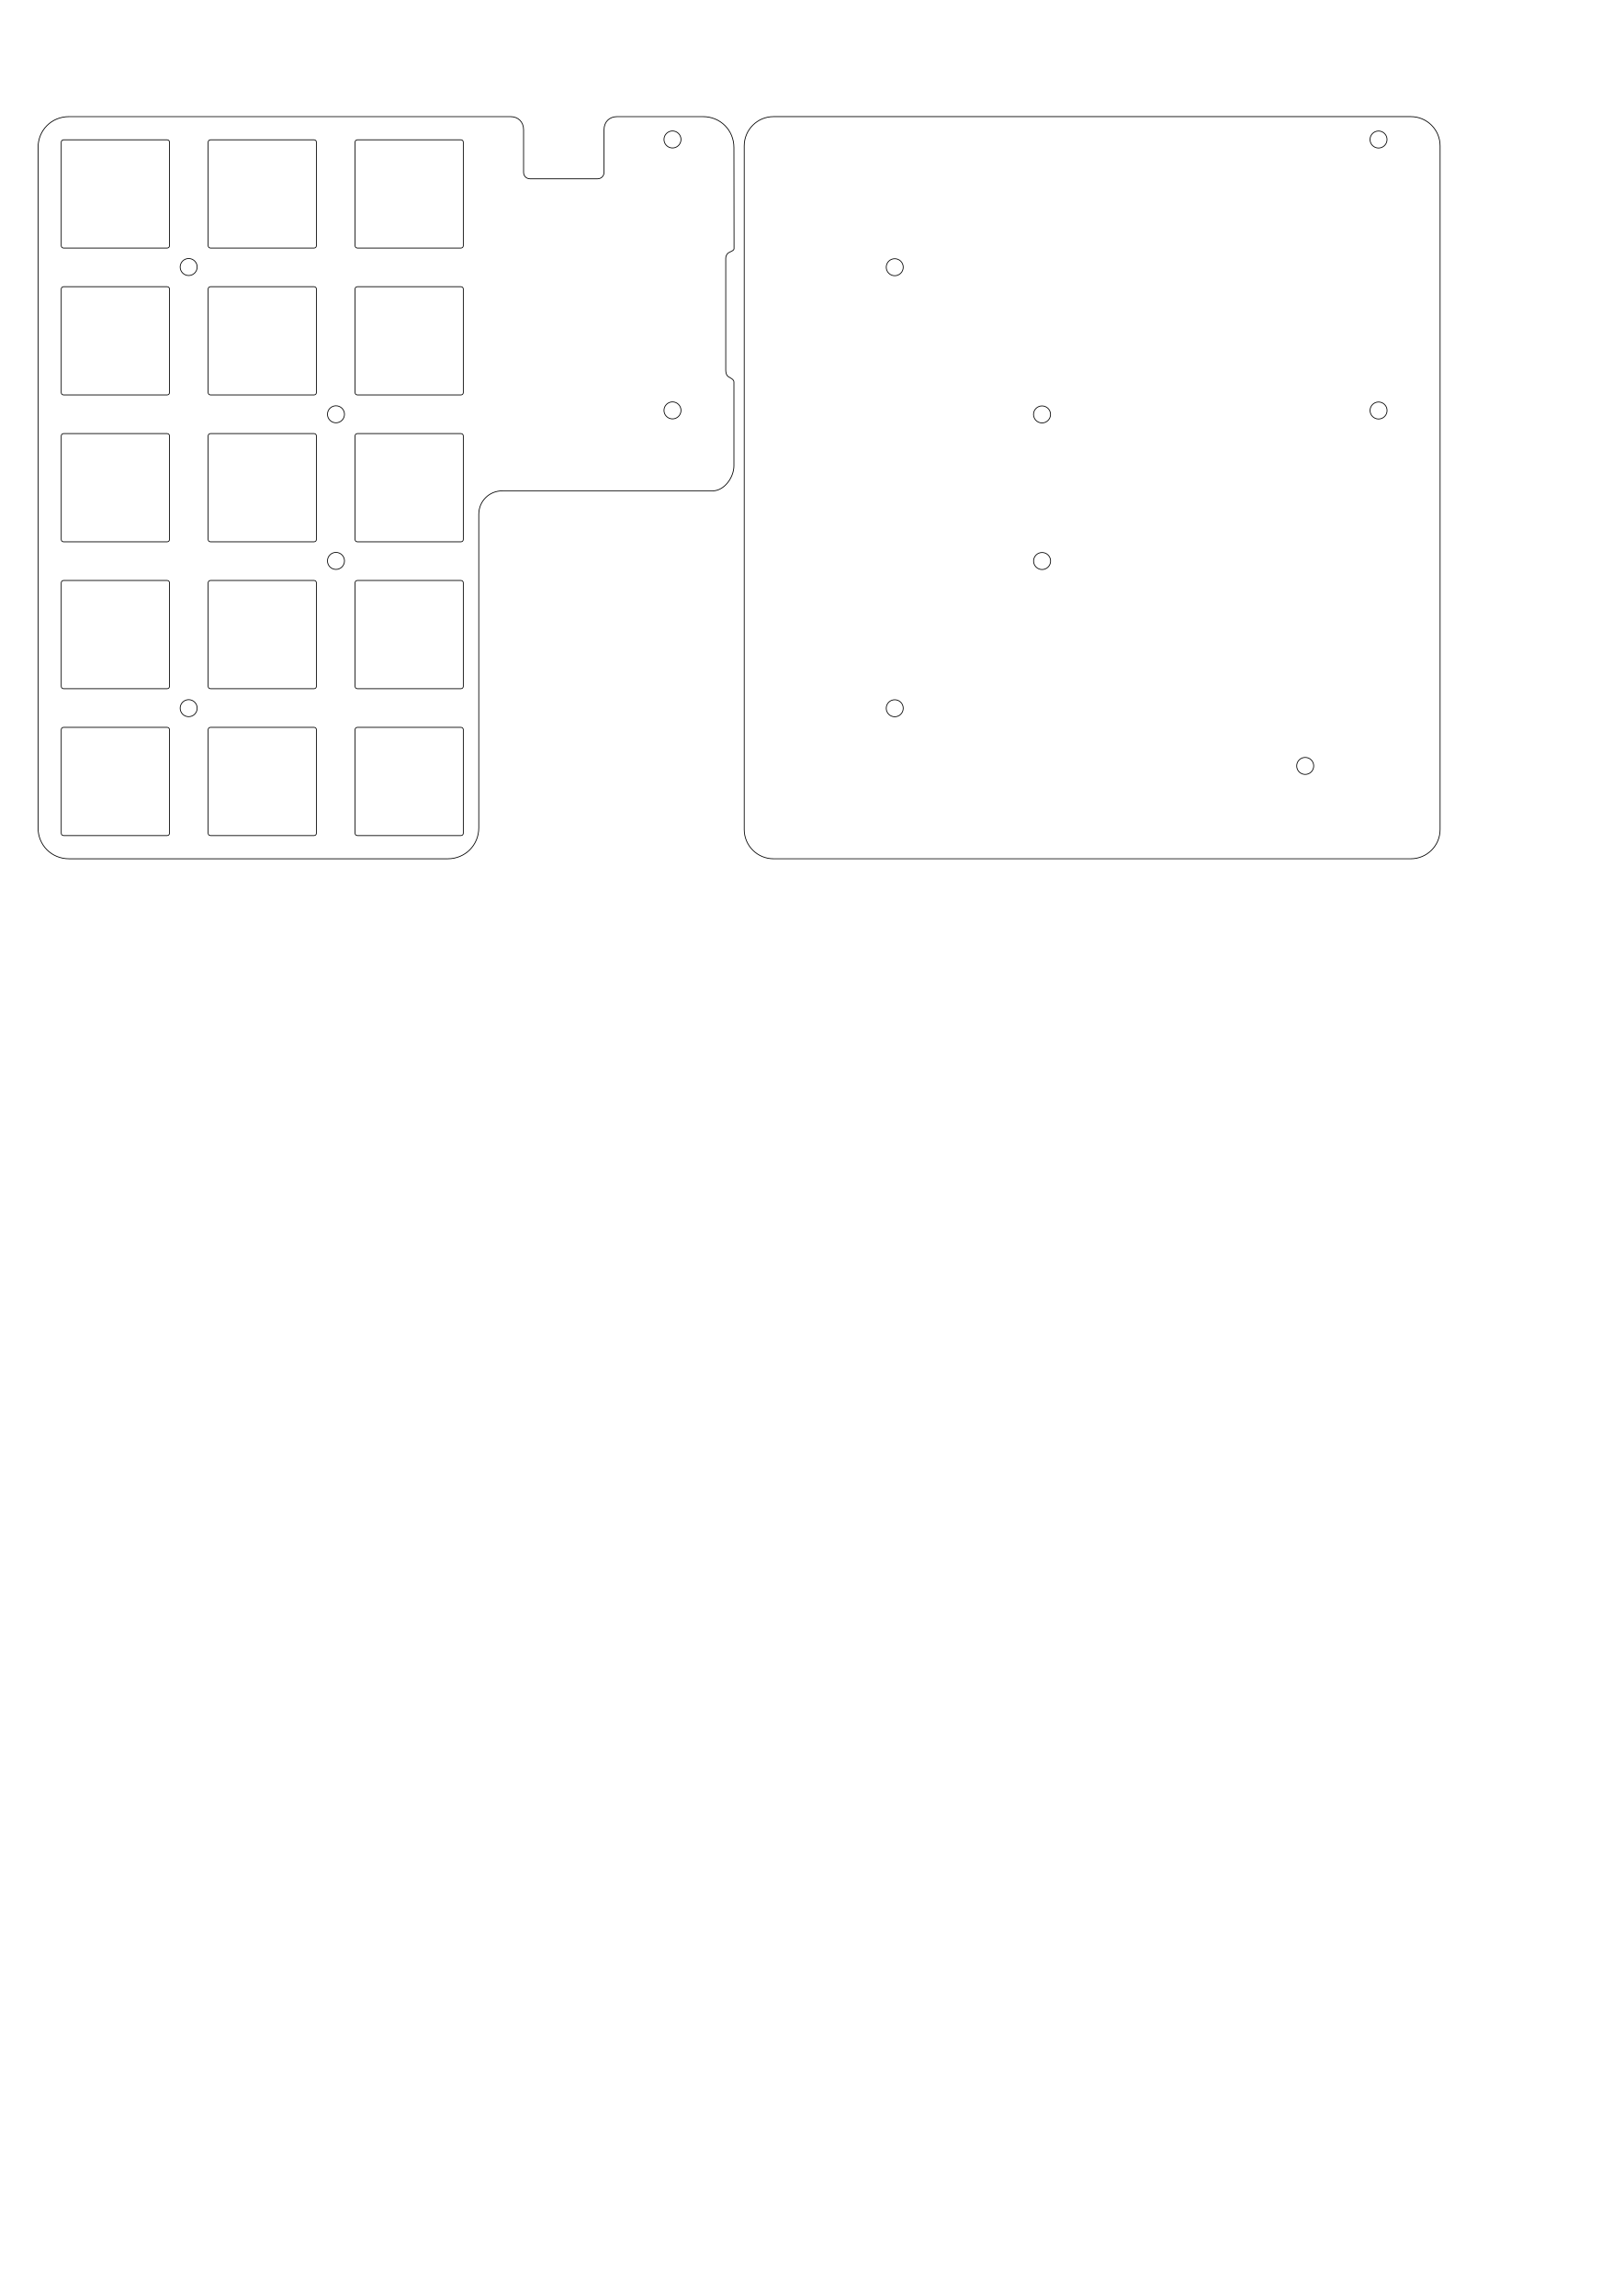
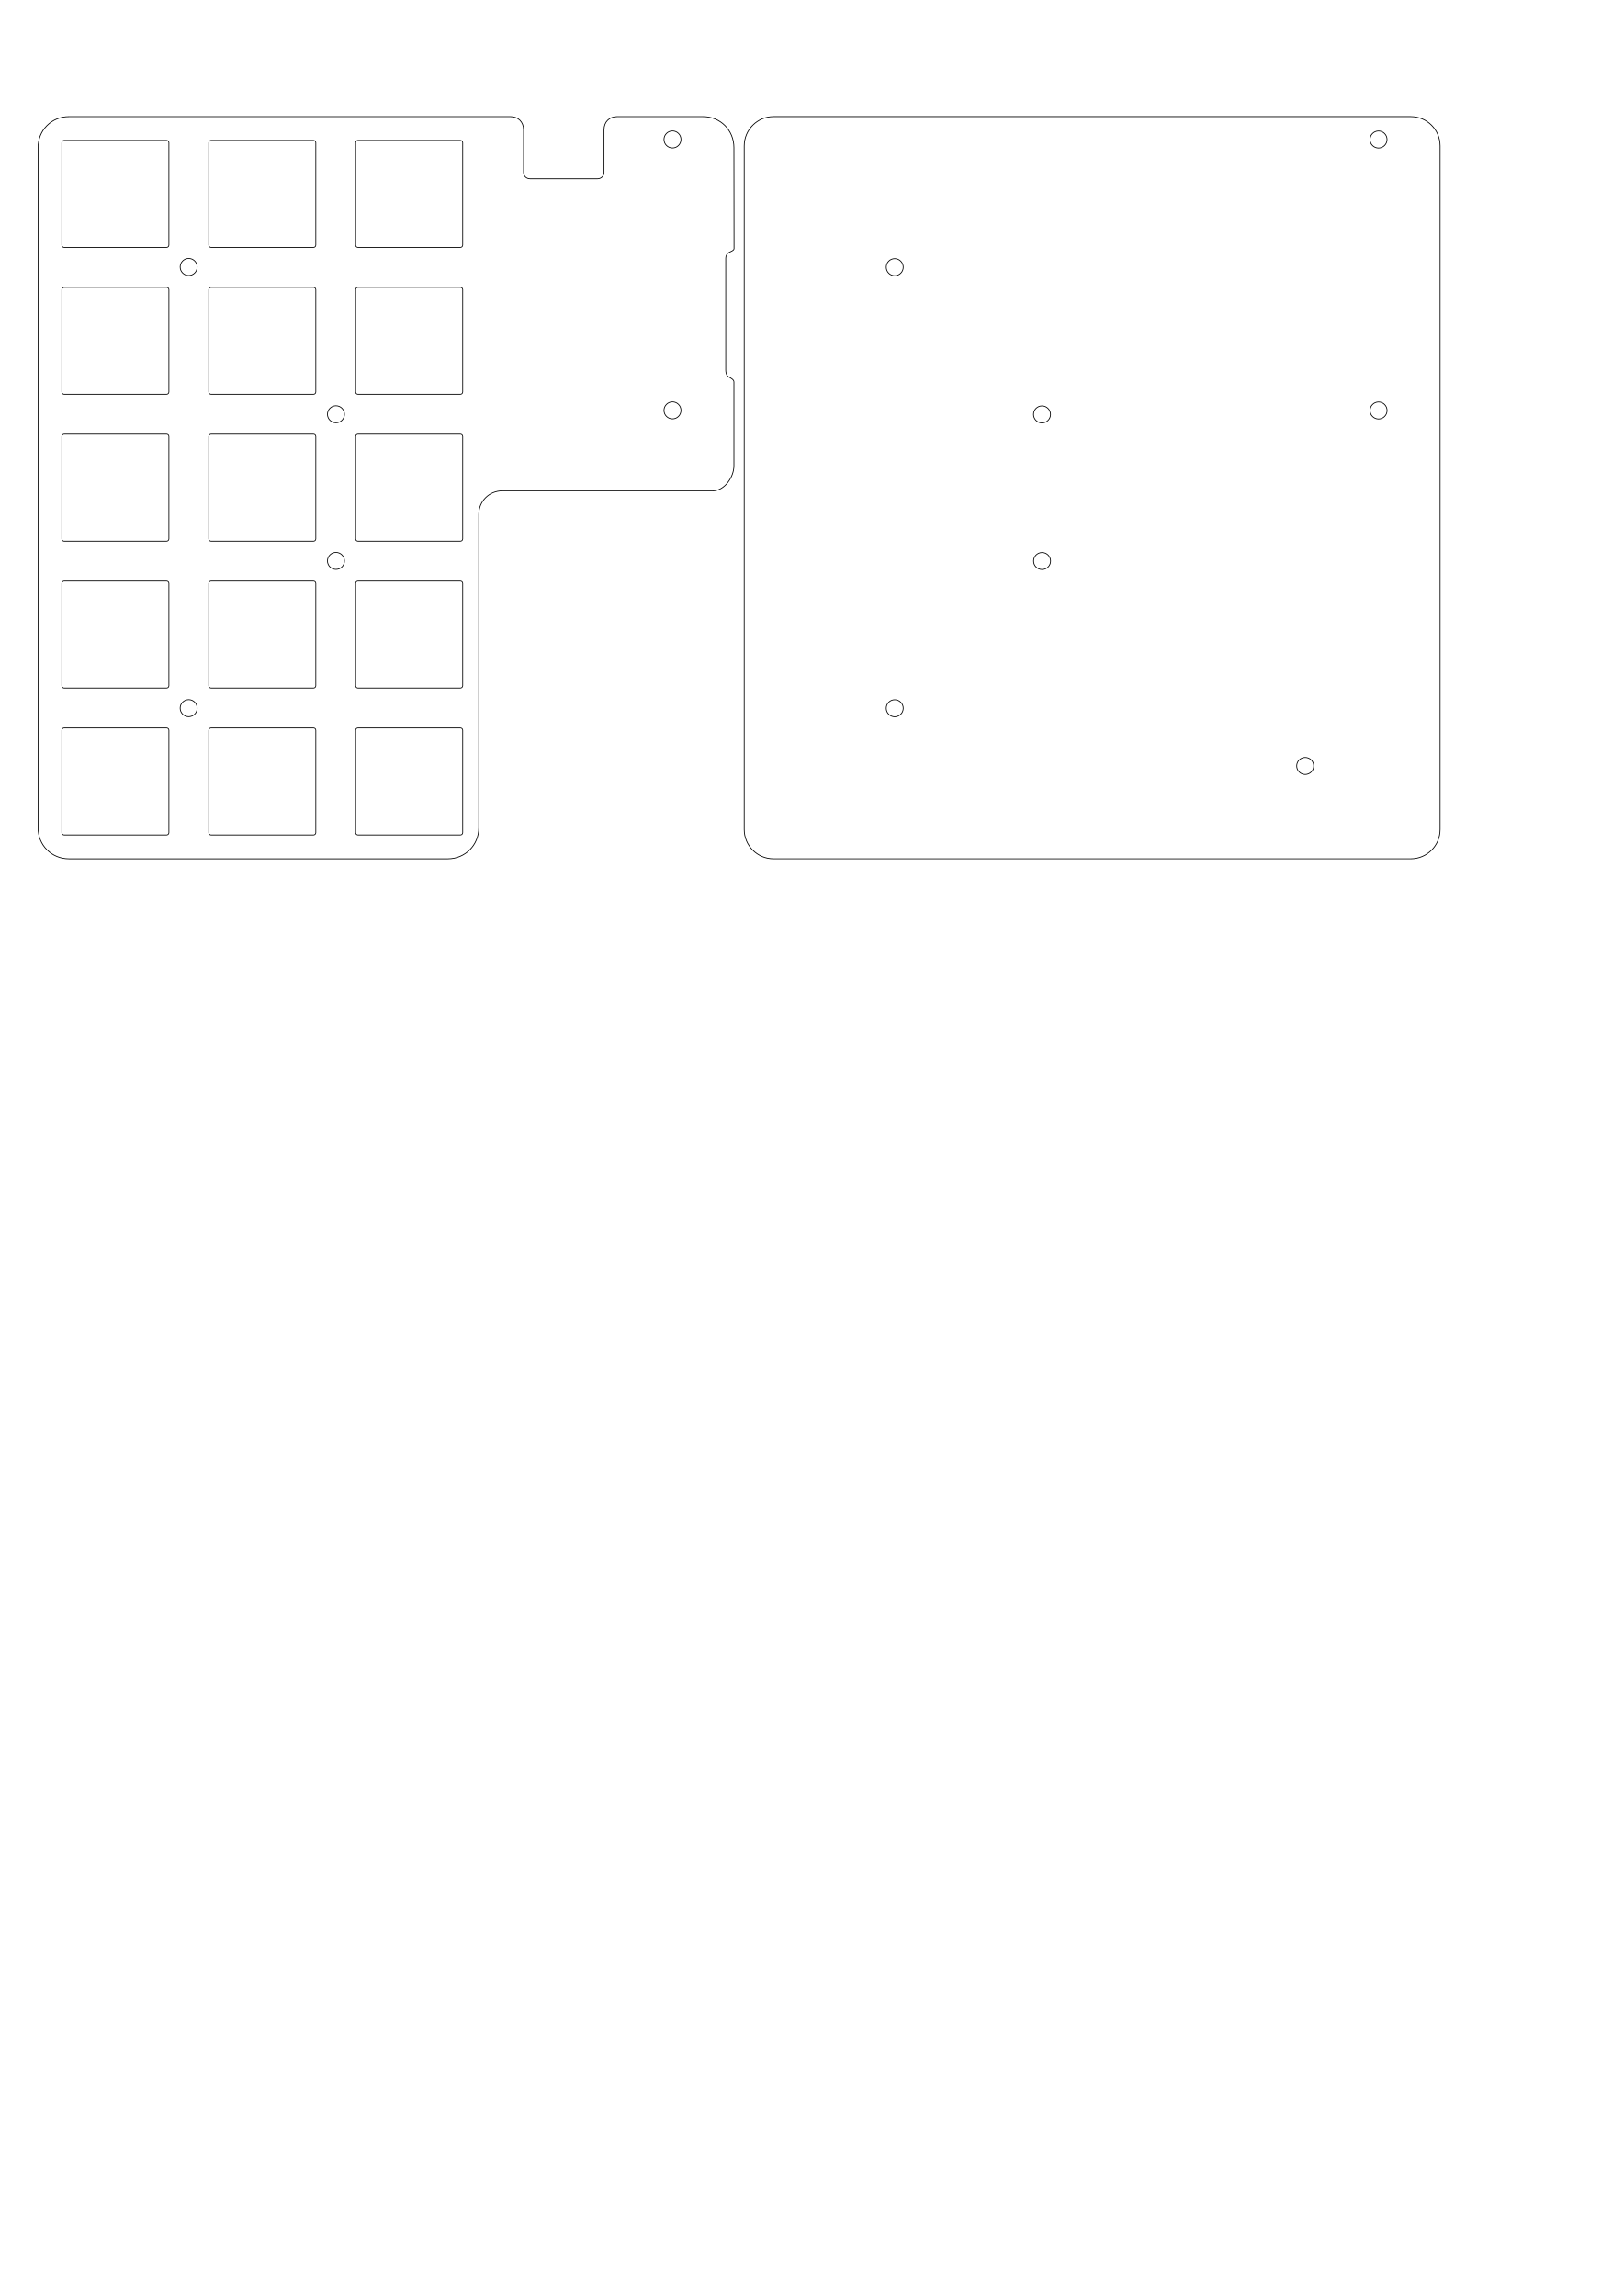
<svg xmlns="http://www.w3.org/2000/svg" width="210mm" height="297mm" viewBox="0 0 210 297" version="1.1" id="svg8">
  <defs id="defs2" />
  <g id="layer2" style="display:inline">
-     <g id="g1010" transform="translate(-13.88122,-45.71678)">
-       <path style="fill:none;stroke:#000000;stroke-width:0.1;stroke-linecap:butt;stroke-linejoin:miter;stroke-miterlimit:4;stroke-dasharray:none;stroke-opacity:1" d="m 106.057,109.212 c 1.497,0 2.746,-1.738 2.746,-3.246 l -3e-5,-10.845 c 0,-0.302 -0.407,-0.498 -0.699,-0.666 -0.278,-0.161 -0.36,-0.562 -0.36,-0.86 v -14.479 c 0,-0.253 0.129,-0.566 0.402,-0.724 0.274,-0.158 0.672,-0.268 0.672,-0.514 l -0.016,-13.074 c 0,-2.249 -1.752,-4 -4,-4 H 93.696 c -1.003,0 -1.692,0.682 -1.692,1.692 v 5.495 c 0,0.498 -0.352,0.855 -0.855,0.855 h -8.698 c -0.498,0 -0.854,-0.349 -0.854,-0.854 v -5.496 c 0,-1.004 -0.695,-1.692 -1.692,-1.692 H 22.803 c -2.252,0 -4,1.748 -4,4 v 88 c 0,2.25 1.75,4 4,4 l 49,1.8e-4 c 2.24,0 4,-1.771 4,-4 m 0,0 V 112.249 c 0,-1.694 1.341,-3.037 3.038,-3.037 h 27.216" id="path1396" />
-       <rect style="fill:none;fill-opacity:1;stroke:#000000;stroke-width:0.1;stroke-miterlimit:4;stroke-dasharray:none;stroke-opacity:1" y="139.804" x="21.803" height="14" width="14" id="rect1398" ry="0.3" />
-       <rect ry="0.3" id="rect1400" width="14" height="14" x="40.803" y="139.804" style="fill:none;fill-opacity:1;stroke:#000000;stroke-width:0.1;stroke-miterlimit:4;stroke-dasharray:none;stroke-opacity:1" />
-       <rect style="fill:none;fill-opacity:1;stroke:#000000;stroke-width:0.1;stroke-miterlimit:4;stroke-dasharray:none;stroke-opacity:1" y="139.804" x="59.803" height="14" width="14" id="rect1402" ry="0.3" />
-       <rect ry="0.3" id="rect1404" width="14" height="14" x="21.803" y="120.804" style="fill:none;fill-opacity:1;stroke:#000000;stroke-width:0.1;stroke-miterlimit:4;stroke-dasharray:none;stroke-opacity:1" />
-       <rect style="fill:none;fill-opacity:1;stroke:#000000;stroke-width:0.1;stroke-miterlimit:4;stroke-dasharray:none;stroke-opacity:1" y="120.804" x="40.803" height="14" width="14" id="rect1406" ry="0.3" />
-       <rect ry="0.3" id="rect1408" width="14" height="14" x="59.803" y="120.804" style="fill:none;fill-opacity:1;stroke:#000000;stroke-width:0.1;stroke-miterlimit:4;stroke-dasharray:none;stroke-opacity:1" />
-       <rect ry="0.3" id="rect1410" width="14" height="14" x="21.803" y="101.804" style="fill:none;fill-opacity:1;stroke:#000000;stroke-width:0.1;stroke-miterlimit:4;stroke-dasharray:none;stroke-opacity:1" />
-       <rect style="fill:none;fill-opacity:1;stroke:#000000;stroke-width:0.1;stroke-miterlimit:4;stroke-dasharray:none;stroke-opacity:1" y="101.804" x="40.803" height="14" width="14" id="rect1412" ry="0.3" />
-       <rect ry="0.3" id="rect1414" width="14" height="14" x="59.803" y="101.804" style="fill:none;fill-opacity:1;stroke:#000000;stroke-width:0.1;stroke-miterlimit:4;stroke-dasharray:none;stroke-opacity:1" />
-       <rect style="fill:none;fill-opacity:1;stroke:#000000;stroke-width:0.1;stroke-miterlimit:4;stroke-dasharray:none;stroke-opacity:1" y="82.804" x="21.803" height="14" width="14" id="rect1416" ry="0.3" />
-       <rect ry="0.3" id="rect1418" width="14" height="14" x="40.803" y="82.804" style="fill:none;fill-opacity:1;stroke:#000000;stroke-width:0.1;stroke-miterlimit:4;stroke-dasharray:none;stroke-opacity:1" />
-       <rect style="fill:none;fill-opacity:1;stroke:#000000;stroke-width:0.1;stroke-miterlimit:4;stroke-dasharray:none;stroke-opacity:1" y="82.804" x="59.803" height="14" width="14" id="rect1420" ry="0.3" />
-       <rect ry="0.3" id="rect1422" width="14" height="14" x="21.803" y="63.804" style="fill:none;fill-opacity:1;stroke:#000000;stroke-width:0.1;stroke-miterlimit:4;stroke-dasharray:none;stroke-opacity:1" />
-       <rect style="fill:none;fill-opacity:1;stroke:#000000;stroke-width:0.1;stroke-miterlimit:4;stroke-dasharray:none;stroke-opacity:1" y="63.804" x="40.803" height="14" width="14" id="rect1424" ry="0.3" />
-       <rect ry="0.3" id="rect1426" width="14" height="14" x="59.803" y="63.804" style="fill:none;fill-opacity:1;stroke:#000000;stroke-width:0.1;stroke-miterlimit:4;stroke-dasharray:none;stroke-opacity:1" />
-       <circle style="fill:none;stroke:#000000;stroke-width:0.1;stroke-miterlimit:4;stroke-dasharray:none;stroke-opacity:1" id="circle1430" cx="57.334" cy="99.307" r="1.1" />
-       <circle style="fill:none;stroke:#000000;stroke-width:0.1;stroke-miterlimit:4;stroke-dasharray:none;stroke-opacity:1" id="circle1432" cx="38.283" cy="80.257" r="1.1" />
-       <circle style="fill:none;stroke:#000000;stroke-width:0.1;stroke-miterlimit:4;stroke-dasharray:none;stroke-opacity:1" id="circle1438" cx="57.334" cy="118.273" r="1.1" />
-       <circle style="fill:none;stroke:#000000;stroke-width:0.1;stroke-miterlimit:4;stroke-dasharray:none;stroke-opacity:1" id="circle1440" cx="38.283" cy="137.323" r="1.1" />
-       <circle r="1.1" cy="63.758" cx="100.858" id="circle1450" style="fill:none;stroke:#000000;stroke-width:0.1;stroke-miterlimit:4;stroke-dasharray:none;stroke-opacity:1" />
-       <circle style="fill:none;stroke:#000000;stroke-width:0.1;stroke-miterlimit:4;stroke-dasharray:none;stroke-opacity:1" id="circle1456" cx="100.858" cy="98.804" r="1.1" />
-     </g>
+     <path id="path1396" d="m 92.176,63.496 c 1.497,0 2.746,-1.738 2.746,-3.246 l -3e-5,-10.845 c 0,-0.302 -0.407,-0.498 -0.699,-0.666 -0.278,-0.161 -0.36,-0.562 -0.36,-0.86 v -14.479 c 0,-0.253 0.129,-0.566 0.402,-0.724 0.274,-0.158 0.672,-0.268 0.672,-0.514 l -0.016,-13.074 c 0,-2.249 -1.752,-4 -4,-4 h -11.107 c -1.003,0 -1.692,0.682 -1.692,1.692 v 5.495 c 0,0.498 -0.352,0.855 -0.855,0.855 h -8.698 c -0.498,0 -0.854,-0.349 -0.854,-0.854 v -5.496 c 0,-1.004 -0.695,-1.692 -1.692,-1.692 H 8.922 c -2.252,0 -4,1.748 -4,4 v 88 c 0,2.25 1.75,4 4,4 l 49,1.8e-4 c 2.24,0 4,-1.771 4,-4 m 0,0 V 66.533 c 0,-1.694 1.341,-3.037 3.038,-3.037 h 27.216" style="fill:none;stroke:#000000;stroke-width:0.1;stroke-linecap:butt;stroke-linejoin:miter;stroke-miterlimit:4;stroke-dasharray:none;stroke-opacity:1" />
+     <rect ry="0.297" id="rect1398" width="13.846" height="13.846" x="7.999" y="94.164" style="fill:none;fill-opacity:1;stroke:#000000;stroke-width:0.099;stroke-miterlimit:4;stroke-dasharray:none;stroke-opacity:1" />
+     <rect style="fill:none;fill-opacity:1;stroke:#000000;stroke-width:0.099;stroke-miterlimit:4;stroke-dasharray:none;stroke-opacity:1" y="94.164" x="26.999" height="13.846" width="13.846" id="rect1400" ry="0.297" />
+     <rect ry="0.297" id="rect1402" width="13.846" height="13.846" x="45.999" y="94.164" style="fill:none;fill-opacity:1;stroke:#000000;stroke-width:0.099;stroke-miterlimit:4;stroke-dasharray:none;stroke-opacity:1" />
+     <rect style="fill:none;fill-opacity:1;stroke:#000000;stroke-width:0.099;stroke-miterlimit:4;stroke-dasharray:none;stroke-opacity:1" y="75.164" x="7.999" height="13.846" width="13.846" id="rect1404" ry="0.297" />
+     <rect ry="0.297" id="rect1406" width="13.846" height="13.846" x="26.999" y="75.164" style="fill:none;fill-opacity:1;stroke:#000000;stroke-width:0.099;stroke-miterlimit:4;stroke-dasharray:none;stroke-opacity:1" />
+     <rect style="fill:none;fill-opacity:1;stroke:#000000;stroke-width:0.099;stroke-miterlimit:4;stroke-dasharray:none;stroke-opacity:1" y="75.164" x="45.999" height="13.846" width="13.846" id="rect1408" ry="0.297" />
+     <rect style="fill:none;fill-opacity:1;stroke:#000000;stroke-width:0.099;stroke-miterlimit:4;stroke-dasharray:none;stroke-opacity:1" y="56.164" x="7.999" height="13.846" width="13.846" id="rect1410" ry="0.297" />
+     <rect ry="0.297" id="rect1412" width="13.846" height="13.846" x="26.999" y="56.164" style="fill:none;fill-opacity:1;stroke:#000000;stroke-width:0.099;stroke-miterlimit:4;stroke-dasharray:none;stroke-opacity:1" />
+     <rect style="fill:none;fill-opacity:1;stroke:#000000;stroke-width:0.099;stroke-miterlimit:4;stroke-dasharray:none;stroke-opacity:1" y="56.164" x="45.999" height="13.846" width="13.846" id="rect1414" ry="0.297" />
+     <rect ry="0.297" id="rect1416" width="13.846" height="13.846" x="7.999" y="37.164" style="fill:none;fill-opacity:1;stroke:#000000;stroke-width:0.099;stroke-miterlimit:4;stroke-dasharray:none;stroke-opacity:1" />
+     <rect style="fill:none;fill-opacity:1;stroke:#000000;stroke-width:0.099;stroke-miterlimit:4;stroke-dasharray:none;stroke-opacity:1" y="37.164" x="26.999" height="13.846" width="13.846" id="rect1418" ry="0.297" />
+     <rect ry="0.297" id="rect1420" width="13.846" height="13.846" x="45.999" y="37.164" style="fill:none;fill-opacity:1;stroke:#000000;stroke-width:0.099;stroke-miterlimit:4;stroke-dasharray:none;stroke-opacity:1" />
+     <rect style="fill:none;fill-opacity:1;stroke:#000000;stroke-width:0.099;stroke-miterlimit:4;stroke-dasharray:none;stroke-opacity:1" y="18.164" x="7.999" height="13.846" width="13.846" id="rect1422" ry="0.297" />
+     <rect ry="0.297" id="rect1424" width="13.846" height="13.846" x="26.999" y="18.164" style="fill:none;fill-opacity:1;stroke:#000000;stroke-width:0.099;stroke-miterlimit:4;stroke-dasharray:none;stroke-opacity:1" />
+     <rect style="fill:none;fill-opacity:1;stroke:#000000;stroke-width:0.099;stroke-miterlimit:4;stroke-dasharray:none;stroke-opacity:1" y="18.164" x="45.999" height="13.846" width="13.846" id="rect1426" ry="0.297" />
+     <circle r="1.1" cy="53.59" cx="43.453" id="circle1430" style="fill:none;stroke:#000000;stroke-width:0.1;stroke-miterlimit:4;stroke-dasharray:none;stroke-opacity:1" />
+     <circle r="1.1" cy="34.54" cx="24.402" id="circle1432" style="fill:none;stroke:#000000;stroke-width:0.1;stroke-miterlimit:4;stroke-dasharray:none;stroke-opacity:1" />
+     <circle r="1.1" cy="72.557" cx="43.453" id="circle1438" style="fill:none;stroke:#000000;stroke-width:0.1;stroke-miterlimit:4;stroke-dasharray:none;stroke-opacity:1" />
+     <circle r="1.1" cy="91.606" cx="24.402" id="circle1440" style="fill:none;stroke:#000000;stroke-width:0.1;stroke-miterlimit:4;stroke-dasharray:none;stroke-opacity:1" />
+     <circle style="fill:none;stroke:#000000;stroke-width:0.1;stroke-miterlimit:4;stroke-dasharray:none;stroke-opacity:1" id="circle1450" cx="86.976" cy="18.041" r="1.1" />
+     <circle r="1.1" cy="53.087" cx="86.976" id="circle1456" style="fill:none;stroke:#000000;stroke-width:0.1;stroke-miterlimit:4;stroke-dasharray:none;stroke-opacity:1" />
    <g id="g986" transform="translate(-18.67855,-45.33584)">
      <rect ry="3.787" rx="3.787" y="60.422" x="114.932" height="96" width="90" id="rect854" style="fill:none;stroke:#000000;stroke-width:0.1;stroke-miterlimit:4;stroke-dasharray:none;stroke-opacity:1" />
      <circle r="1.1" cy="79.901" cx="134.4" id="circle1450-7" style="display:inline;fill:none;stroke:#000000;stroke-width:0.1;stroke-miterlimit:4;stroke-dasharray:none;stroke-opacity:1" />
      <circle style="display:inline;fill:none;stroke:#000000;stroke-width:0.1;stroke-miterlimit:4;stroke-dasharray:none;stroke-opacity:1" id="circle965" cx="153.448" cy="98.944" r="1.1" />
      <circle r="1.1" cy="117.908" cx="153.456" id="circle967" style="display:inline;fill:none;stroke:#000000;stroke-width:0.1;stroke-miterlimit:4;stroke-dasharray:none;stroke-opacity:1" />
      <circle style="display:inline;fill:none;stroke:#000000;stroke-width:0.1;stroke-miterlimit:4;stroke-dasharray:none;stroke-opacity:1" id="circle969" cx="134.399" cy="136.953" r="1.1" />
      <circle r="1.1" cy="144.412" cx="187.486" id="circle971" style="display:inline;fill:none;stroke:#000000;stroke-width:0.1;stroke-miterlimit:4;stroke-dasharray:none;stroke-opacity:1" />
      <circle style="display:inline;fill:none;stroke:#000000;stroke-width:0.1;stroke-miterlimit:4;stroke-dasharray:none;stroke-opacity:1" id="circle973" cx="196.974" cy="98.437" r="1.1" />
      <circle r="1.1" cy="63.384" cx="196.97" id="circle975" style="display:inline;fill:none;stroke:#000000;stroke-width:0.1;stroke-miterlimit:4;stroke-dasharray:none;stroke-opacity:1" />
    </g>
  </g>
</svg>
